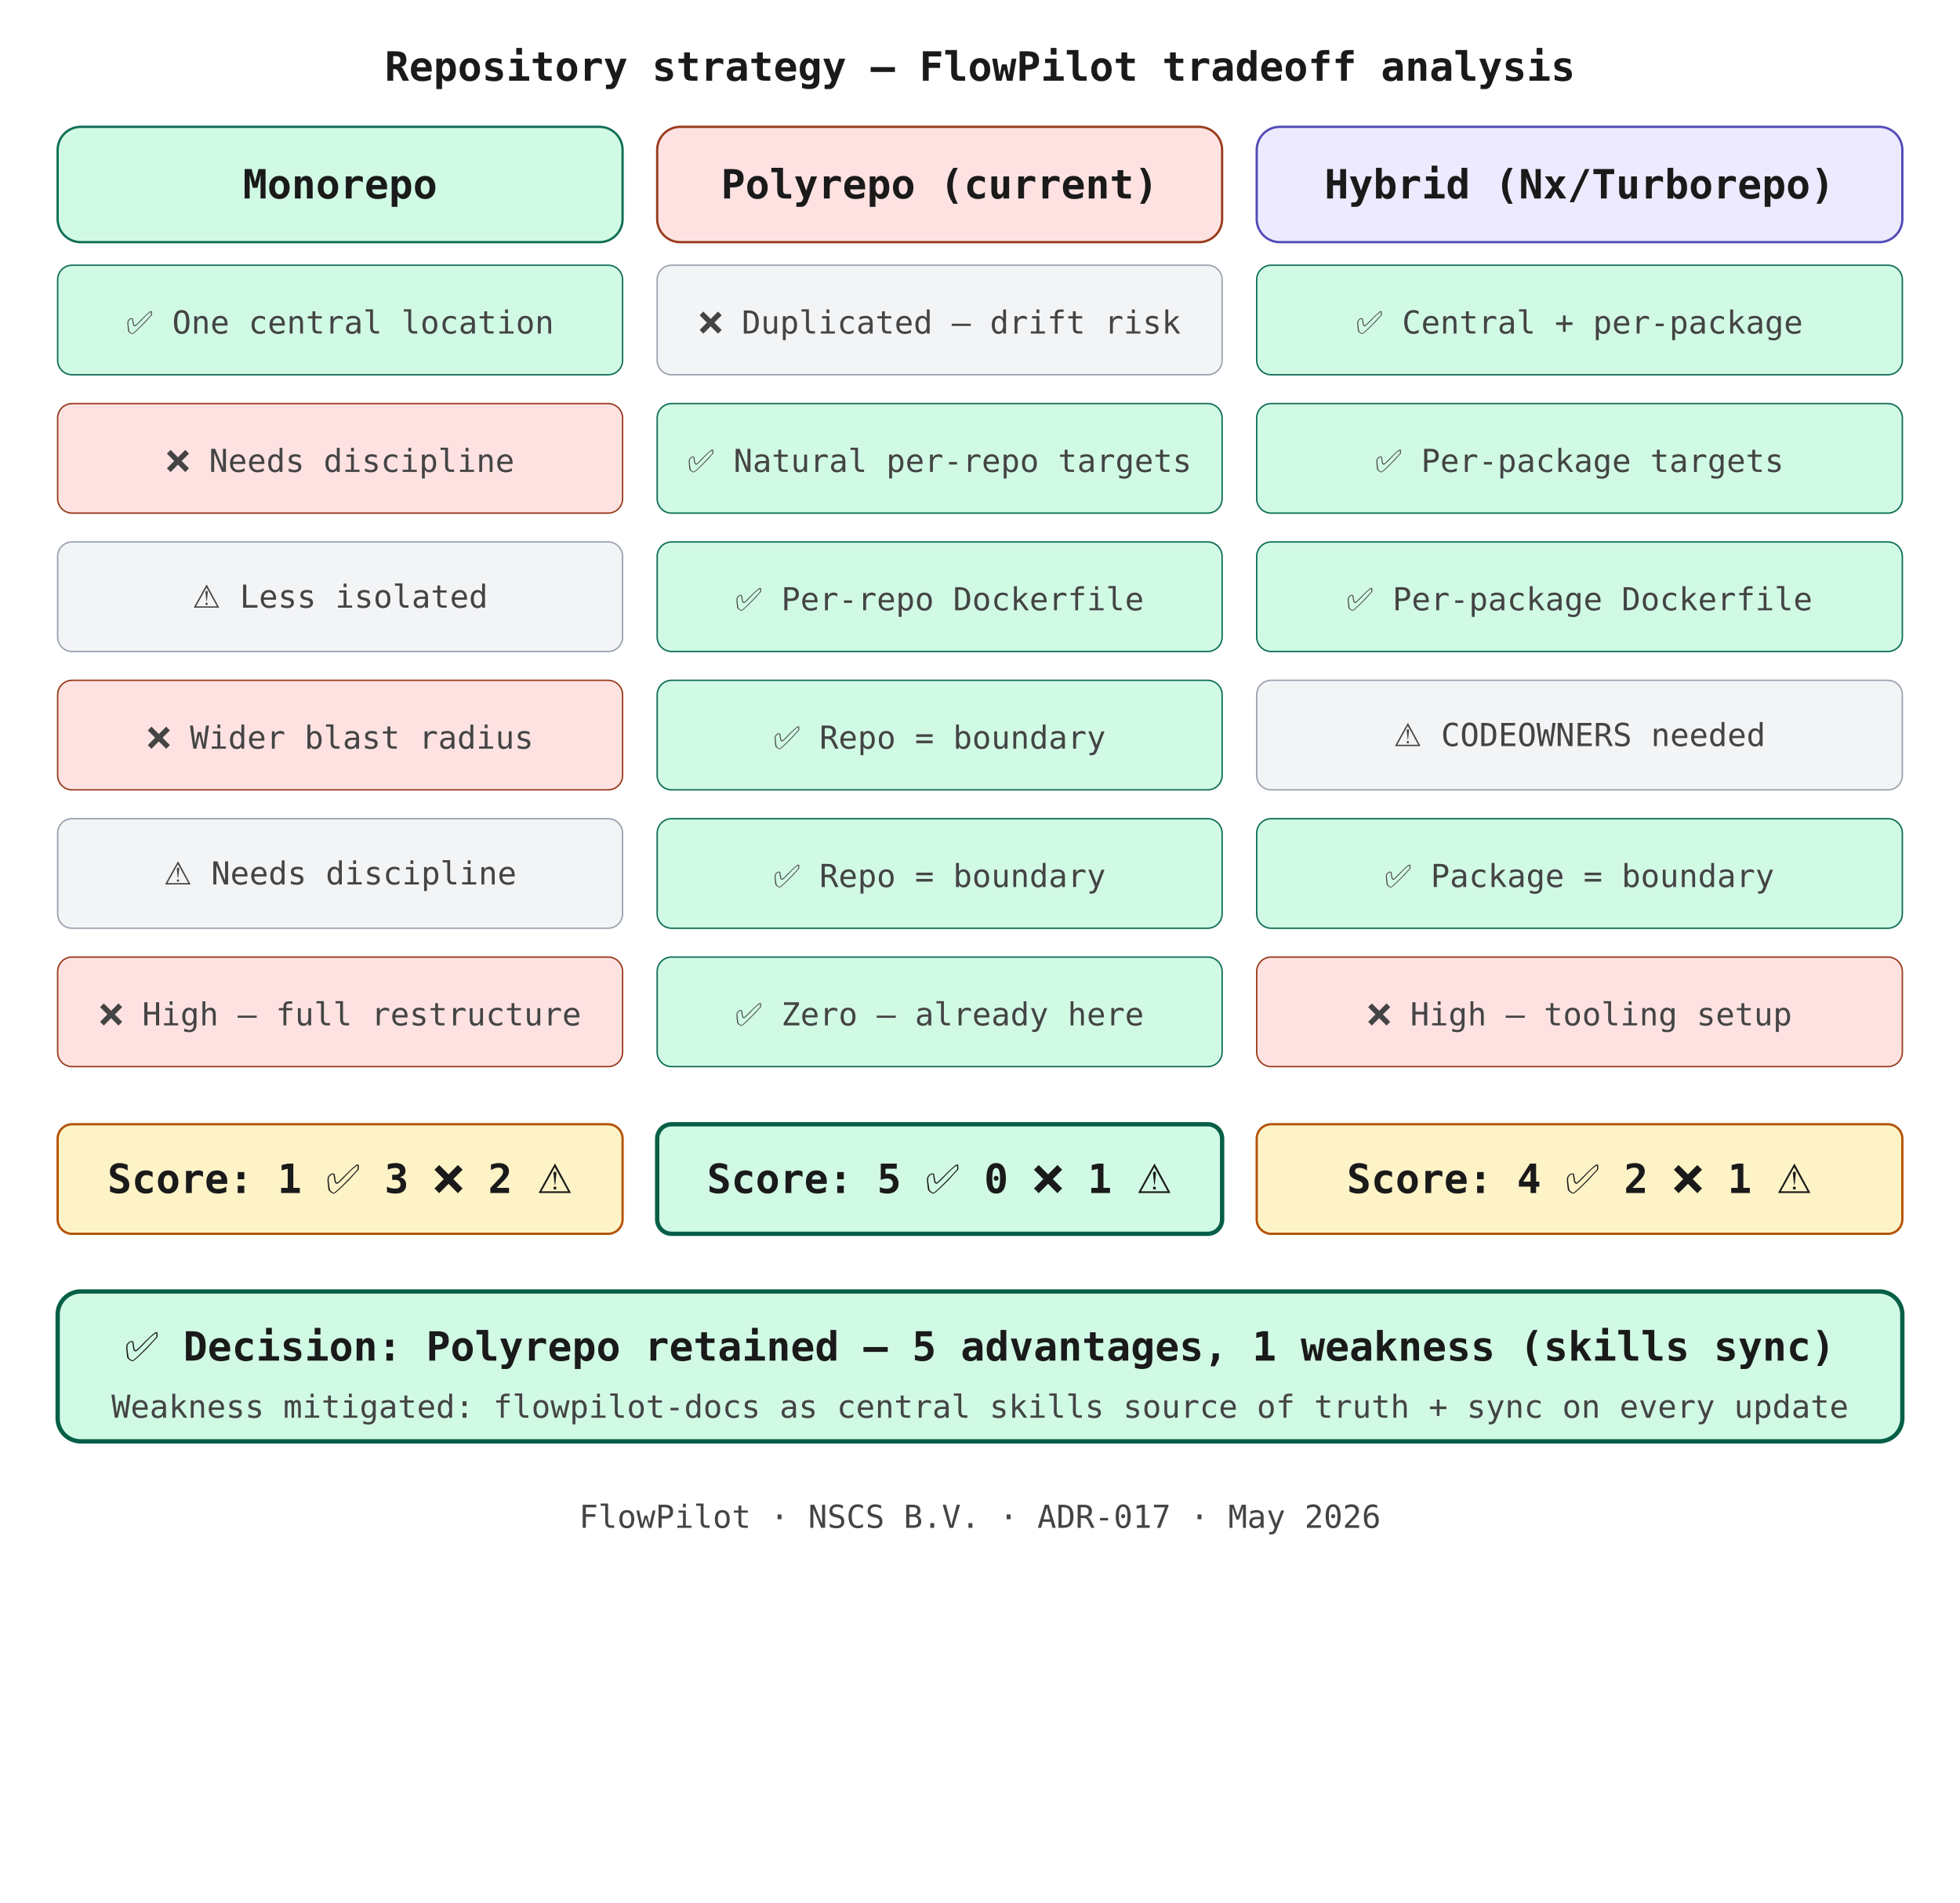
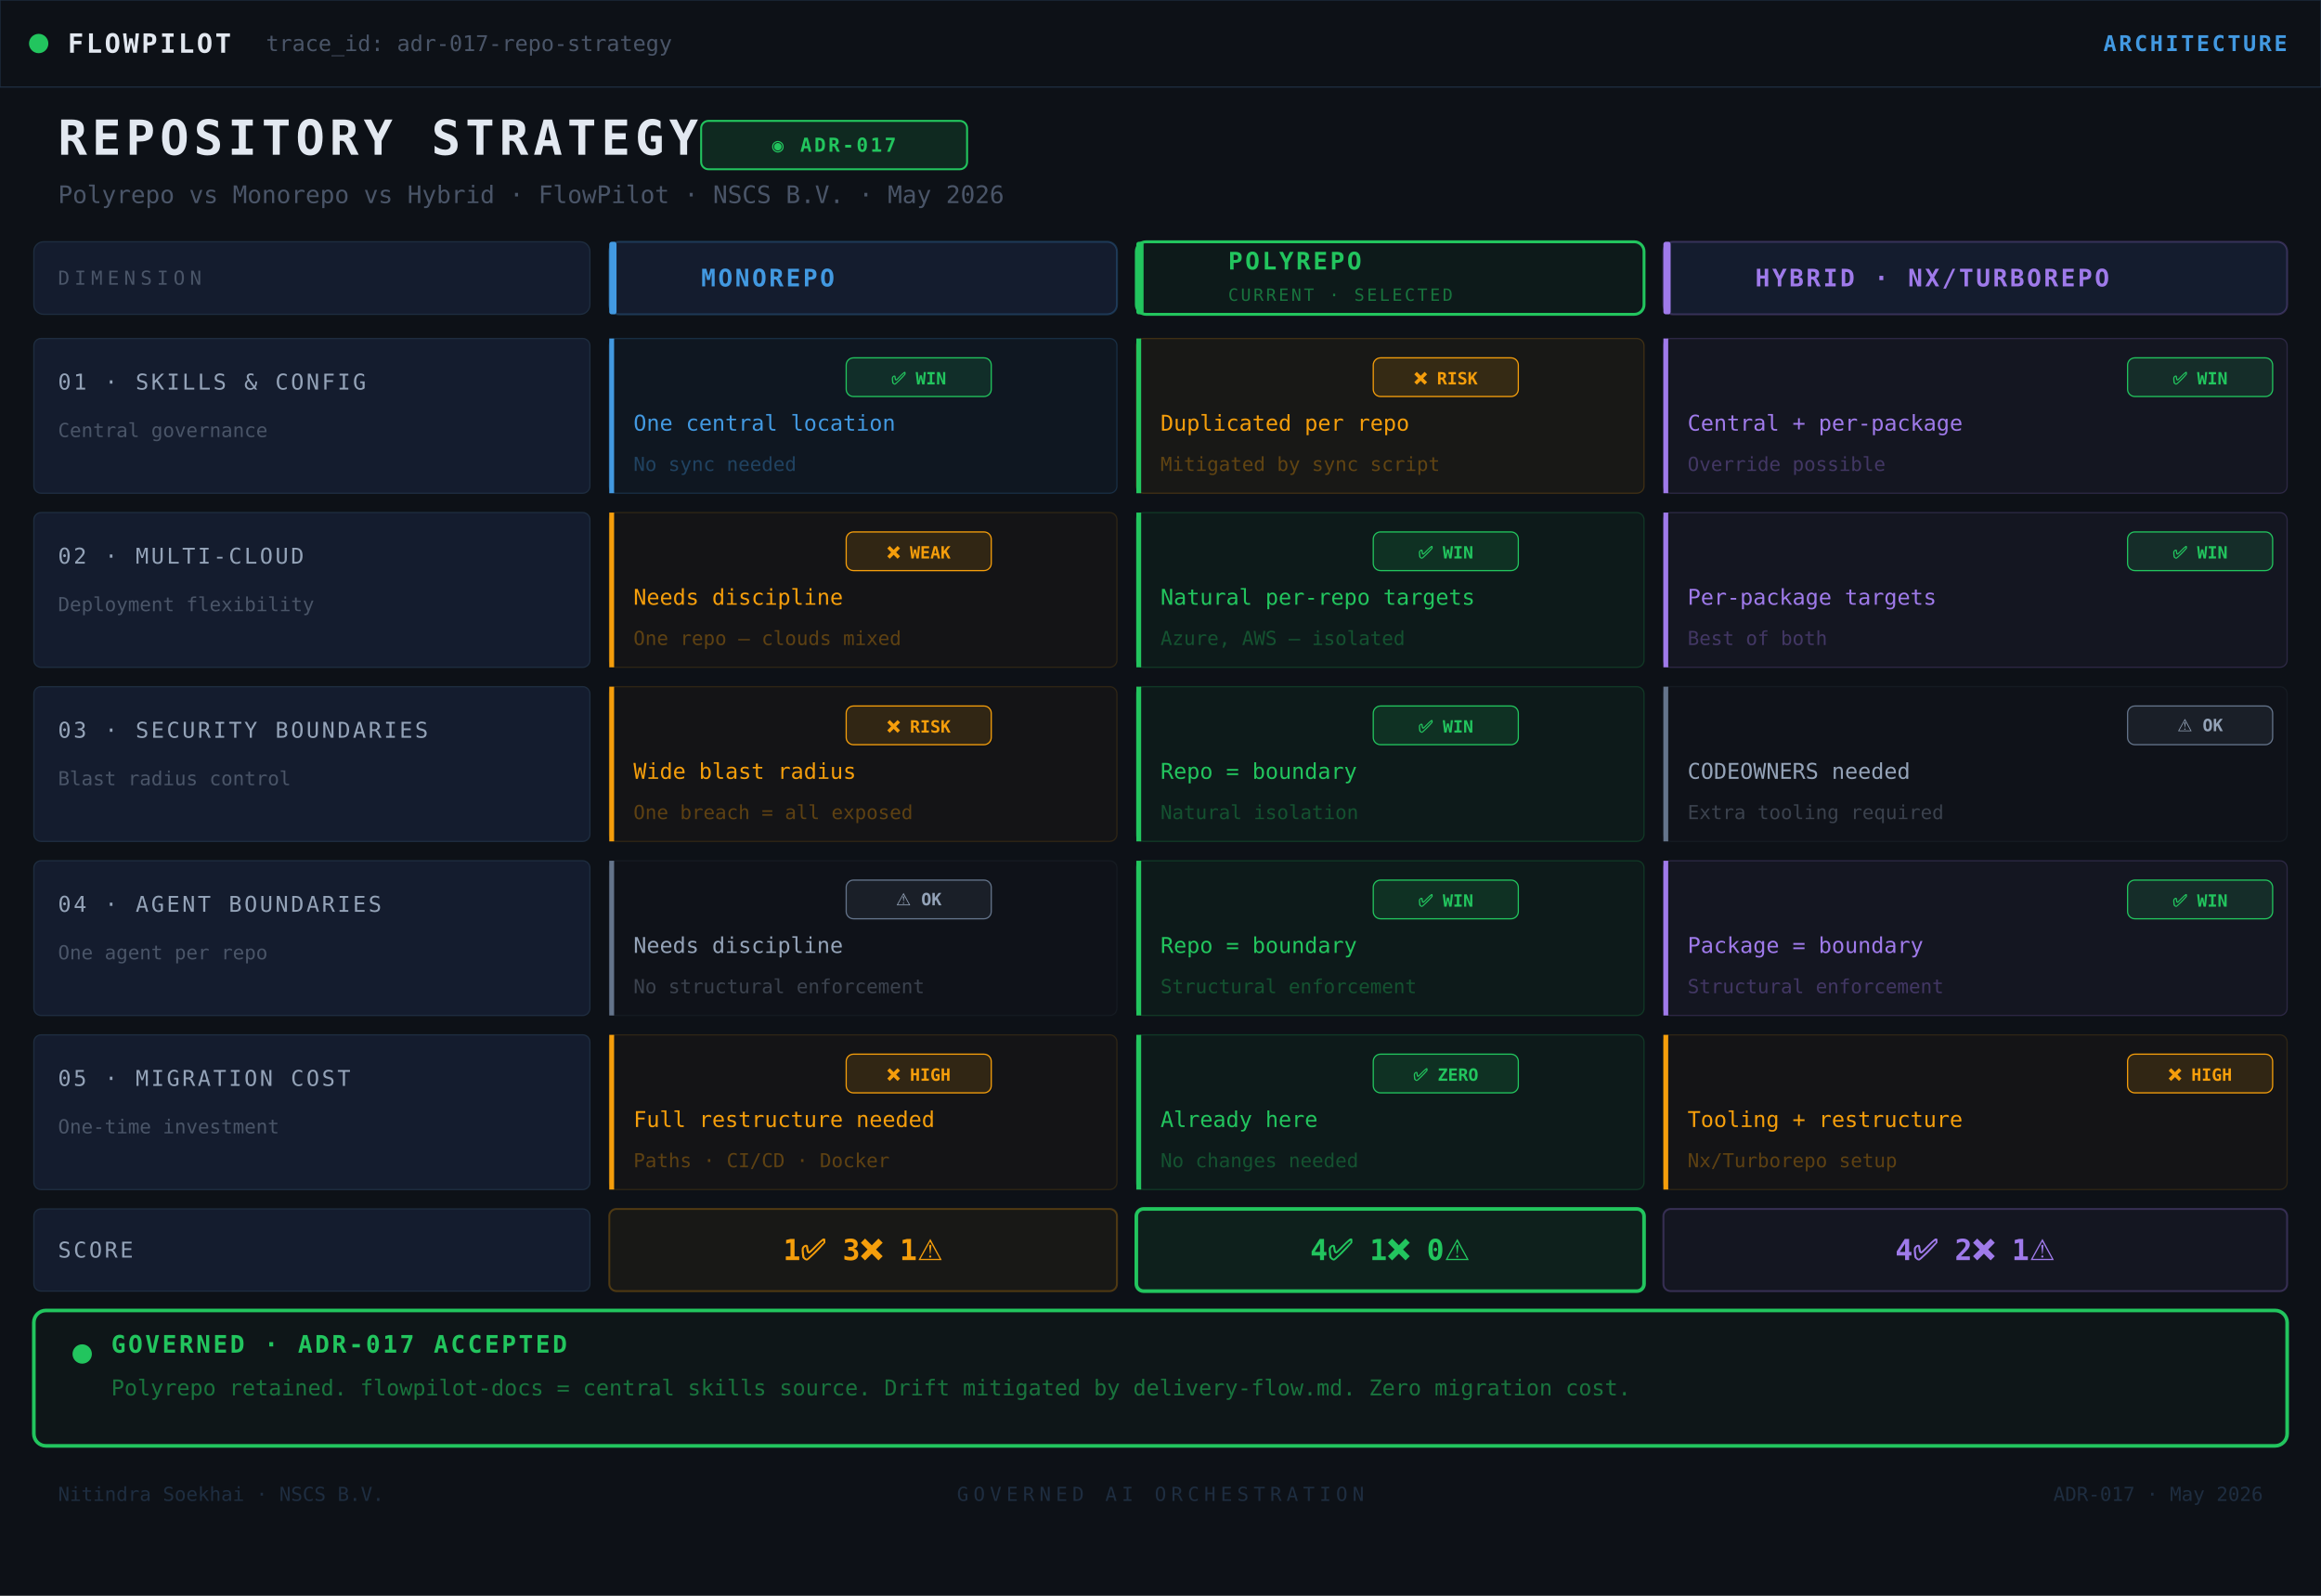
- <svg xmlns="http://www.w3.org/2000/svg" viewBox="0 0 680 660" width="680" height="660" style="background:#ffffff">
-   <style>
- .th{font-family:monospace;font-size:14px;font-weight:600;fill:#1a1a1a}
- .ts{font-family:monospace;font-size:11px;fill:#444}
- .teal-bg{fill:#d1fae5;stroke:#0f6e56}
- .coral-bg{fill:#fee2e2;stroke:#993c1d}
- .gray-bg{fill:#f3f4f6;stroke:#9ca3af}
- .purple-bg{fill:#ede9fe;stroke:#534ab7}
- </style>
-   <text class="th" x="340" y="28" text-anchor="middle">Repository strategy — FlowPilot tradeoff analysis</text>
-   <rect x="20" y="44" width="196" height="40" rx="8" class="teal-bg" stroke-width="0.8" />
-   <text class="th" x="118" y="64" text-anchor="middle" dominant-baseline="central" fill="#065f46">Monorepo</text>
-   <rect x="228" y="44" width="196" height="40" rx="8" class="coral-bg" stroke-width="0.8" />
-   <text class="th" x="326" y="64" text-anchor="middle" dominant-baseline="central" fill="#7f1d1d">Polyrepo (current)</text>
-   <rect x="436" y="44" width="224" height="40" rx="8" class="purple-bg" stroke-width="0.8" />
-   <text class="th" x="548" y="64" text-anchor="middle" dominant-baseline="central" fill="#3c3489">Hybrid (Nx/Turborepo)</text>
-   <text class="ts" x="340" y="107" text-anchor="middle" fill="#6b7280">Skills &amp; config</text>
-   <rect x="20" y="92" width="196" height="38" rx="5" class="teal-bg" stroke-width="0.5" />
-   <text class="ts" x="118" y="111" text-anchor="middle" dominant-baseline="central" fill="#065f46">✅ One central location</text>
-   <rect x="228" y="92" width="196" height="38" rx="5" class="gray-bg" stroke-width="0.5" />
-   <text class="ts" x="326" y="111" text-anchor="middle" dominant-baseline="central" fill="#374151">❌ Duplicated — drift risk</text>
-   <rect x="436" y="92" width="224" height="38" rx="5" class="teal-bg" stroke-width="0.5" />
-   <text class="ts" x="548" y="111" text-anchor="middle" dominant-baseline="central" fill="#065f46">✅ Central + per-package</text>
-   <text class="ts" x="340" y="155" text-anchor="middle" fill="#6b7280">Multi-cloud / multi-infra</text>
-   <rect x="20" y="140" width="196" height="38" rx="5" class="coral-bg" stroke-width="0.5" />
-   <text class="ts" x="118" y="159" text-anchor="middle" dominant-baseline="central" fill="#7f1d1d">❌ Needs discipline</text>
-   <rect x="228" y="140" width="196" height="38" rx="5" class="teal-bg" stroke-width="0.5" />
-   <text class="ts" x="326" y="159" text-anchor="middle" dominant-baseline="central" fill="#065f46">✅ Natural per-repo targets</text>
-   <rect x="436" y="140" width="224" height="38" rx="5" class="teal-bg" stroke-width="0.5" />
-   <text class="ts" x="548" y="159" text-anchor="middle" dominant-baseline="central" fill="#065f46">✅ Per-package targets</text>
-   <text class="ts" x="340" y="203" text-anchor="middle" fill="#6b7280">Multi-container</text>
-   <rect x="20" y="188" width="196" height="38" rx="5" class="gray-bg" stroke-width="0.5" />
-   <text class="ts" x="118" y="207" text-anchor="middle" dominant-baseline="central" fill="#374151">⚠️ Less isolated</text>
-   <rect x="228" y="188" width="196" height="38" rx="5" class="teal-bg" stroke-width="0.5" />
-   <text class="ts" x="326" y="207" text-anchor="middle" dominant-baseline="central" fill="#065f46">✅ Per-repo Dockerfile</text>
-   <rect x="436" y="188" width="224" height="38" rx="5" class="teal-bg" stroke-width="0.5" />
-   <text class="ts" x="548" y="207" text-anchor="middle" dominant-baseline="central" fill="#065f46">✅ Per-package Dockerfile</text>
-   <text class="ts" x="340" y="251" text-anchor="middle" fill="#6b7280">Security boundaries</text>
-   <rect x="20" y="236" width="196" height="38" rx="5" class="coral-bg" stroke-width="0.5" />
-   <text class="ts" x="118" y="255" text-anchor="middle" dominant-baseline="central" fill="#7f1d1d">❌ Wider blast radius</text>
-   <rect x="228" y="236" width="196" height="38" rx="5" class="teal-bg" stroke-width="0.5" />
-   <text class="ts" x="326" y="255" text-anchor="middle" dominant-baseline="central" fill="#065f46">✅ Repo = boundary</text>
-   <rect x="436" y="236" width="224" height="38" rx="5" class="gray-bg" stroke-width="0.5" />
-   <text class="ts" x="548" y="255" text-anchor="middle" dominant-baseline="central" fill="#374151">⚠️ CODEOWNERS needed</text>
-   <text class="ts" x="340" y="299" text-anchor="middle" fill="#6b7280">Agent boundaries</text>
-   <rect x="20" y="284" width="196" height="38" rx="5" class="gray-bg" stroke-width="0.5" />
-   <text class="ts" x="118" y="303" text-anchor="middle" dominant-baseline="central" fill="#374151">⚠️ Needs discipline</text>
-   <rect x="228" y="284" width="196" height="38" rx="5" class="teal-bg" stroke-width="0.5" />
-   <text class="ts" x="326" y="303" text-anchor="middle" dominant-baseline="central" fill="#065f46">✅ Repo = boundary</text>
-   <rect x="436" y="284" width="224" height="38" rx="5" class="teal-bg" stroke-width="0.5" />
-   <text class="ts" x="548" y="303" text-anchor="middle" dominant-baseline="central" fill="#065f46">✅ Package = boundary</text>
-   <text class="ts" x="340" y="347" text-anchor="middle" fill="#6b7280">Migration cost</text>
-   <rect x="20" y="332" width="196" height="38" rx="5" class="coral-bg" stroke-width="0.5" />
-   <text class="ts" x="118" y="351" text-anchor="middle" dominant-baseline="central" fill="#7f1d1d">❌ High — full restructure</text>
-   <rect x="228" y="332" width="196" height="38" rx="5" class="teal-bg" stroke-width="0.5" />
-   <text class="ts" x="326" y="351" text-anchor="middle" dominant-baseline="central" fill="#065f46">✅ Zero — already here</text>
-   <rect x="436" y="332" width="224" height="38" rx="5" class="coral-bg" stroke-width="0.5" />
-   <text class="ts" x="548" y="351" text-anchor="middle" dominant-baseline="central" fill="#7f1d1d">❌ High — tooling setup</text>
-   <rect x="20" y="390" width="196" height="38" rx="5" fill="#fef3c7" stroke="#b45309" stroke-width="0.8" />
-   <text class="th" x="118" y="409" text-anchor="middle" dominant-baseline="central" fill="#92400e">Score: 1 ✅  3 ❌  2 ⚠️</text>
-   <rect x="228" y="390" width="196" height="38" rx="5" fill="#d1fae5" stroke="#065f46" stroke-width="1.5" />
-   <text class="th" x="326" y="409" text-anchor="middle" dominant-baseline="central" fill="#065f46">Score: 5 ✅  0 ❌  1 ⚠️</text>
-   <rect x="436" y="390" width="224" height="38" rx="5" fill="#fef3c7" stroke="#b45309" stroke-width="0.8" />
-   <text class="th" x="548" y="409" text-anchor="middle" dominant-baseline="central" fill="#92400e">Score: 4 ✅  2 ❌  1 ⚠️</text>
-   <rect x="20" y="448" width="640" height="52" rx="8" fill="#d1fae5" stroke="#065f46" stroke-width="1.5" />
-   <text class="th" x="340" y="466" text-anchor="middle" dominant-baseline="central" fill="#065f46">✅ Decision: Polyrepo retained — 5 advantages, 1 weakness (skills sync)</text>
-   <text class="ts" x="340" y="488" text-anchor="middle" dominant-baseline="central" fill="#065f46">Weakness mitigated: flowpilot-docs as central skills source of truth + sync on every update</text>
-   <text class="ts" x="340" y="530" text-anchor="middle" fill="#9ca3af">FlowPilot · NSCS B.V. · ADR-017 · May 2026</text>
+ <svg xmlns="http://www.w3.org/2000/svg" viewBox="0 0 960 660" width="960" height="660">
+   <rect width="960" height="660" fill="#0d1117" />
+   <rect x="0" y="0" width="960" height="36" fill="#0d1117" stroke="#1e2d40" stroke-width="0.5" />
+   <circle cx="16" cy="18" r="4" fill="#22c55e" />
+   <text x="28" y="18" dominant-baseline="central" fill="#e2e8f0" font-family="monospace" font-size="11" font-weight="700" letter-spacing="1">FLOWPILOT</text>
+   <text x="110" y="18" dominant-baseline="central" fill="#4a5568" font-family="monospace" font-size="9">trace_id: adr-017-repo-strategy</text>
+   <text x="870" y="18" dominant-baseline="central" fill="#4299e1" font-family="monospace" font-size="9" font-weight="700" letter-spacing="1">ARCHITECTURE</text>
+   <text x="24" y="64" fill="#e2e8f0" font-family="monospace" font-size="20" font-weight="700" letter-spacing="2">REPOSITORY STRATEGY</text>
+   <rect x="290" y="50" width="110" height="20" rx="3" fill="#22c55e22" stroke="#22c55e" stroke-width="0.8" />
+   <text x="345" y="60" text-anchor="middle" dominant-baseline="central" fill="#22c55e" font-family="monospace" font-size="8" font-weight="700" letter-spacing="1">◉ ADR-017</text>
+   <text x="24" y="84" fill="#4a5568" font-family="monospace" font-size="10">Polyrepo vs Monorepo vs Hybrid · FlowPilot · NSCS B.V. · May 2026</text>
+   <rect x="14" y="100" width="230" height="30" rx="4" fill="#141c2e" stroke="#1e2d40" stroke-width="0.5" />
+   <text x="24" y="115" dominant-baseline="central" fill="#4a5568" font-family="monospace" font-size="8" letter-spacing="2">DIMENSION</text>
+   <rect x="252" y="100" width="210" height="30" rx="4" fill="#141c2e" stroke="#4299e144" stroke-width="0.8" />
+   <rect x="252" y="100" width="3" height="30" rx="1" fill="#4299e1" />
+   <text x="290" y="115" dominant-baseline="central" fill="#4299e1" font-family="monospace" font-size="10" font-weight="700" letter-spacing="1">MONOREPO</text>
+   <rect x="470" y="100" width="210" height="30" rx="4" fill="#22c55e0d" stroke="#22c55e" stroke-width="1.2" />
+   <rect x="470" y="100" width="3" height="30" rx="1" fill="#22c55e" />
+   <text x="508" y="108" dominant-baseline="central" fill="#22c55e" font-family="monospace" font-size="10" font-weight="700" letter-spacing="1">POLYREPO</text>
+   <text x="508" y="122" dominant-baseline="central" fill="#22c55e88" font-family="monospace" font-size="7" letter-spacing="1">CURRENT · SELECTED</text>
+   <rect x="688" y="100" width="258" height="30" rx="4" fill="#141c2e" stroke="#9f7aea44" stroke-width="0.8" />
+   <rect x="688" y="100" width="3" height="30" rx="1" fill="#9f7aea" />
+   <text x="726" y="115" dominant-baseline="central" fill="#9f7aea" font-family="monospace" font-size="10" font-weight="700" letter-spacing="1">HYBRID · NX/TURBOREPO</text>
+   <rect x="14" y="140" width="230" height="64" rx="3" fill="#141c2e" stroke="#1e2d40" stroke-width="0.5" />
+   <text x="24" y="158" dominant-baseline="central" fill="#94a3b8" font-family="monospace" font-size="9" letter-spacing="1">01 · SKILLS &amp; CONFIG</text>
+   <text x="24" y="178" dominant-baseline="central" fill="#4a5568" font-family="monospace" font-size="8">Central governance</text>
+   <rect x="252" y="140" width="210" height="64" rx="3" fill="#4299e10d" stroke="#4299e133" stroke-width="0.5" />
+   <rect x="252" y="140" width="2" height="64" fill="#4299e1" />
+   <rect x="350" y="148" width="60" height="16" rx="3" fill="#22c55e22" stroke="#22c55e" stroke-width="0.5" />
+   <text x="380" y="156" text-anchor="middle" dominant-baseline="central" fill="#22c55e" font-family="monospace" font-size="7" font-weight="700">✅ WIN</text>
+   <text x="262" y="175" dominant-baseline="central" fill="#4299e1" font-family="monospace" font-size="9">One central location</text>
+   <text x="262" y="192" dominant-baseline="central" fill="#4299e155" font-family="monospace" font-size="8">No sync needed</text>
+   <rect x="470" y="140" width="210" height="64" rx="3" fill="#f59e0b0d" stroke="#f59e0b33" stroke-width="0.5" />
+   <rect x="470" y="140" width="2" height="64" fill="#22c55e" />
+   <rect x="568" y="148" width="60" height="16" rx="3" fill="#f59e0b22" stroke="#f59e0b" stroke-width="0.5" />
+   <text x="598" y="156" text-anchor="middle" dominant-baseline="central" fill="#f59e0b" font-family="monospace" font-size="7" font-weight="700">❌ RISK</text>
+   <text x="480" y="175" dominant-baseline="central" fill="#f59e0b" font-family="monospace" font-size="9">Duplicated per repo</text>
+   <text x="480" y="192" dominant-baseline="central" fill="#f59e0b55" font-family="monospace" font-size="8">Mitigated by sync script</text>
+   <rect x="688" y="140" width="258" height="64" rx="3" fill="#9f7aea0d" stroke="#9f7aea33" stroke-width="0.5" />
+   <rect x="688" y="140" width="2" height="64" fill="#9f7aea" />
+   <rect x="880" y="148" width="60" height="16" rx="3" fill="#22c55e22" stroke="#22c55e" stroke-width="0.5" />
+   <text x="910" y="156" text-anchor="middle" dominant-baseline="central" fill="#22c55e" font-family="monospace" font-size="7" font-weight="700">✅ WIN</text>
+   <text x="698" y="175" dominant-baseline="central" fill="#9f7aea" font-family="monospace" font-size="9">Central + per-package</text>
+   <text x="698" y="192" dominant-baseline="central" fill="#9f7aea55" font-family="monospace" font-size="8">Override possible</text>
+   <rect x="14" y="212" width="230" height="64" rx="3" fill="#141c2e" stroke="#1e2d40" stroke-width="0.5" />
+   <text x="24" y="230" dominant-baseline="central" fill="#94a3b8" font-family="monospace" font-size="9" letter-spacing="1">02 · MULTI-CLOUD</text>
+   <text x="24" y="250" dominant-baseline="central" fill="#4a5568" font-family="monospace" font-size="8">Deployment flexibility</text>
+   <rect x="252" y="212" width="210" height="64" rx="3" fill="#f59e0b08" stroke="#f59e0b22" stroke-width="0.5" />
+   <rect x="252" y="212" width="2" height="64" fill="#f59e0b" />
+   <rect x="350" y="220" width="60" height="16" rx="3" fill="#f59e0b22" stroke="#f59e0b" stroke-width="0.5" />
+   <text x="380" y="228" text-anchor="middle" dominant-baseline="central" fill="#f59e0b" font-family="monospace" font-size="7" font-weight="700">❌ WEAK</text>
+   <text x="262" y="247" dominant-baseline="central" fill="#f59e0b" font-family="monospace" font-size="9">Needs discipline</text>
+   <text x="262" y="264" dominant-baseline="central" fill="#f59e0b55" font-family="monospace" font-size="8">One repo — clouds mixed</text>
+   <rect x="470" y="212" width="210" height="64" rx="3" fill="#22c55e0d" stroke="#22c55e33" stroke-width="0.5" />
+   <rect x="470" y="212" width="2" height="64" fill="#22c55e" />
+   <rect x="568" y="220" width="60" height="16" rx="3" fill="#22c55e22" stroke="#22c55e" stroke-width="0.5" />
+   <text x="598" y="228" text-anchor="middle" dominant-baseline="central" fill="#22c55e" font-family="monospace" font-size="7" font-weight="700">✅ WIN</text>
+   <text x="480" y="247" dominant-baseline="central" fill="#22c55e" font-family="monospace" font-size="9">Natural per-repo targets</text>
+   <text x="480" y="264" dominant-baseline="central" fill="#22c55e55" font-family="monospace" font-size="8">Azure, AWS — isolated</text>
+   <rect x="688" y="212" width="258" height="64" rx="3" fill="#9f7aea0d" stroke="#9f7aea33" stroke-width="0.5" />
+   <rect x="688" y="212" width="2" height="64" fill="#9f7aea" />
+   <rect x="880" y="220" width="60" height="16" rx="3" fill="#22c55e22" stroke="#22c55e" stroke-width="0.5" />
+   <text x="910" y="228" text-anchor="middle" dominant-baseline="central" fill="#22c55e" font-family="monospace" font-size="7" font-weight="700">✅ WIN</text>
+   <text x="698" y="247" dominant-baseline="central" fill="#9f7aea" font-family="monospace" font-size="9">Per-package targets</text>
+   <text x="698" y="264" dominant-baseline="central" fill="#9f7aea55" font-family="monospace" font-size="8">Best of both</text>
+   <rect x="14" y="284" width="230" height="64" rx="3" fill="#141c2e" stroke="#1e2d40" stroke-width="0.5" />
+   <text x="24" y="302" dominant-baseline="central" fill="#94a3b8" font-family="monospace" font-size="9" letter-spacing="1">03 · SECURITY BOUNDARIES</text>
+   <text x="24" y="322" dominant-baseline="central" fill="#4a5568" font-family="monospace" font-size="8">Blast radius control</text>
+   <rect x="252" y="284" width="210" height="64" rx="3" fill="#f59e0b08" stroke="#f59e0b22" stroke-width="0.5" />
+   <rect x="252" y="284" width="2" height="64" fill="#f59e0b" />
+   <rect x="350" y="292" width="60" height="16" rx="3" fill="#f59e0b22" stroke="#f59e0b" stroke-width="0.5" />
+   <text x="380" y="300" text-anchor="middle" dominant-baseline="central" fill="#f59e0b" font-family="monospace" font-size="7" font-weight="700">❌ RISK</text>
+   <text x="262" y="319" dominant-baseline="central" fill="#f59e0b" font-family="monospace" font-size="9">Wide blast radius</text>
+   <text x="262" y="336" dominant-baseline="central" fill="#f59e0b55" font-family="monospace" font-size="8">One breach = all exposed</text>
+   <rect x="470" y="284" width="210" height="64" rx="3" fill="#22c55e0d" stroke="#22c55e33" stroke-width="0.5" />
+   <rect x="470" y="284" width="2" height="64" fill="#22c55e" />
+   <rect x="568" y="292" width="60" height="16" rx="3" fill="#22c55e22" stroke="#22c55e" stroke-width="0.5" />
+   <text x="598" y="300" text-anchor="middle" dominant-baseline="central" fill="#22c55e" font-family="monospace" font-size="7" font-weight="700">✅ WIN</text>
+   <text x="480" y="319" dominant-baseline="central" fill="#22c55e" font-family="monospace" font-size="9">Repo = boundary</text>
+   <text x="480" y="336" dominant-baseline="central" fill="#22c55e55" font-family="monospace" font-size="8">Natural isolation</text>
+   <rect x="688" y="284" width="258" height="64" rx="3" fill="#4a556808" stroke="#4a556822" stroke-width="0.5" />
+   <rect x="688" y="284" width="2" height="64" fill="#64748b" />
+   <rect x="880" y="292" width="60" height="16" rx="3" fill="#64748b22" stroke="#64748b" stroke-width="0.5" />
+   <text x="910" y="300" text-anchor="middle" dominant-baseline="central" fill="#94a3b8" font-family="monospace" font-size="7" font-weight="700">⚠️ OK</text>
+   <text x="698" y="319" dominant-baseline="central" fill="#94a3b8" font-family="monospace" font-size="9">CODEOWNERS needed</text>
+   <text x="698" y="336" dominant-baseline="central" fill="#94a3b855" font-family="monospace" font-size="8">Extra tooling required</text>
+   <rect x="14" y="356" width="230" height="64" rx="3" fill="#141c2e" stroke="#1e2d40" stroke-width="0.5" />
+   <text x="24" y="374" dominant-baseline="central" fill="#94a3b8" font-family="monospace" font-size="9" letter-spacing="1">04 · AGENT BOUNDARIES</text>
+   <text x="24" y="394" dominant-baseline="central" fill="#4a5568" font-family="monospace" font-size="8">One agent per repo</text>
+   <rect x="252" y="356" width="210" height="64" rx="3" fill="#4a556808" stroke="#4a556822" stroke-width="0.5" />
+   <rect x="252" y="356" width="2" height="64" fill="#64748b" />
+   <rect x="350" y="364" width="60" height="16" rx="3" fill="#64748b22" stroke="#64748b" stroke-width="0.5" />
+   <text x="380" y="372" text-anchor="middle" dominant-baseline="central" fill="#94a3b8" font-family="monospace" font-size="7" font-weight="700">⚠️ OK</text>
+   <text x="262" y="391" dominant-baseline="central" fill="#94a3b8" font-family="monospace" font-size="9">Needs discipline</text>
+   <text x="262" y="408" dominant-baseline="central" fill="#94a3b855" font-family="monospace" font-size="8">No structural enforcement</text>
+   <rect x="470" y="356" width="210" height="64" rx="3" fill="#22c55e0d" stroke="#22c55e33" stroke-width="0.5" />
+   <rect x="470" y="356" width="2" height="64" fill="#22c55e" />
+   <rect x="568" y="364" width="60" height="16" rx="3" fill="#22c55e22" stroke="#22c55e" stroke-width="0.5" />
+   <text x="598" y="372" text-anchor="middle" dominant-baseline="central" fill="#22c55e" font-family="monospace" font-size="7" font-weight="700">✅ WIN</text>
+   <text x="480" y="391" dominant-baseline="central" fill="#22c55e" font-family="monospace" font-size="9">Repo = boundary</text>
+   <text x="480" y="408" dominant-baseline="central" fill="#22c55e55" font-family="monospace" font-size="8">Structural enforcement</text>
+   <rect x="688" y="356" width="258" height="64" rx="3" fill="#9f7aea0d" stroke="#9f7aea33" stroke-width="0.5" />
+   <rect x="688" y="356" width="2" height="64" fill="#9f7aea" />
+   <rect x="880" y="364" width="60" height="16" rx="3" fill="#22c55e22" stroke="#22c55e" stroke-width="0.5" />
+   <text x="910" y="372" text-anchor="middle" dominant-baseline="central" fill="#22c55e" font-family="monospace" font-size="7" font-weight="700">✅ WIN</text>
+   <text x="698" y="391" dominant-baseline="central" fill="#9f7aea" font-family="monospace" font-size="9">Package = boundary</text>
+   <text x="698" y="408" dominant-baseline="central" fill="#9f7aea55" font-family="monospace" font-size="8">Structural enforcement</text>
+   <rect x="14" y="428" width="230" height="64" rx="3" fill="#141c2e" stroke="#1e2d40" stroke-width="0.5" />
+   <text x="24" y="446" dominant-baseline="central" fill="#94a3b8" font-family="monospace" font-size="9" letter-spacing="1">05 · MIGRATION COST</text>
+   <text x="24" y="466" dominant-baseline="central" fill="#4a5568" font-family="monospace" font-size="8">One-time investment</text>
+   <rect x="252" y="428" width="210" height="64" rx="3" fill="#f59e0b08" stroke="#f59e0b22" stroke-width="0.5" />
+   <rect x="252" y="428" width="2" height="64" fill="#f59e0b" />
+   <rect x="350" y="436" width="60" height="16" rx="3" fill="#f59e0b22" stroke="#f59e0b" stroke-width="0.5" />
+   <text x="380" y="444" text-anchor="middle" dominant-baseline="central" fill="#f59e0b" font-family="monospace" font-size="7" font-weight="700">❌ HIGH</text>
+   <text x="262" y="463" dominant-baseline="central" fill="#f59e0b" font-family="monospace" font-size="9">Full restructure needed</text>
+   <text x="262" y="480" dominant-baseline="central" fill="#f59e0b55" font-family="monospace" font-size="8">Paths · CI/CD · Docker</text>
+   <rect x="470" y="428" width="210" height="64" rx="3" fill="#22c55e0d" stroke="#22c55e33" stroke-width="0.5" />
+   <rect x="470" y="428" width="2" height="64" fill="#22c55e" />
+   <rect x="568" y="436" width="60" height="16" rx="3" fill="#22c55e22" stroke="#22c55e" stroke-width="0.5" />
+   <text x="598" y="444" text-anchor="middle" dominant-baseline="central" fill="#22c55e" font-family="monospace" font-size="7" font-weight="700">✅ ZERO</text>
+   <text x="480" y="463" dominant-baseline="central" fill="#22c55e" font-family="monospace" font-size="9">Already here</text>
+   <text x="480" y="480" dominant-baseline="central" fill="#22c55e55" font-family="monospace" font-size="8">No changes needed</text>
+   <rect x="688" y="428" width="258" height="64" rx="3" fill="#f59e0b08" stroke="#f59e0b22" stroke-width="0.5" />
+   <rect x="688" y="428" width="2" height="64" fill="#f59e0b" />
+   <rect x="880" y="436" width="60" height="16" rx="3" fill="#f59e0b22" stroke="#f59e0b" stroke-width="0.5" />
+   <text x="910" y="444" text-anchor="middle" dominant-baseline="central" fill="#f59e0b" font-family="monospace" font-size="7" font-weight="700">❌ HIGH</text>
+   <text x="698" y="463" dominant-baseline="central" fill="#f59e0b" font-family="monospace" font-size="9">Tooling + restructure</text>
+   <text x="698" y="480" dominant-baseline="central" fill="#f59e0b55" font-family="monospace" font-size="8">Nx/Turborepo setup</text>
+   <rect x="14" y="500" width="230" height="34" rx="3" fill="#141c2e" stroke="#1e2d40" stroke-width="0.5" />
+   <text x="24" y="517" dominant-baseline="central" fill="#94a3b8" font-family="monospace" font-size="9" letter-spacing="1">SCORE</text>
+   <rect x="252" y="500" width="210" height="34" rx="3" fill="#f59e0b0d" stroke="#f59e0b44" stroke-width="0.8" />
+   <text x="357" y="517" text-anchor="middle" dominant-baseline="central" fill="#f59e0b" font-family="monospace" font-size="12" font-weight="700">1✅  3❌  1⚠️</text>
+   <rect x="470" y="500" width="210" height="34" rx="3" fill="#22c55e15" stroke="#22c55e" stroke-width="1.5" />
+   <text x="575" y="517" text-anchor="middle" dominant-baseline="central" fill="#22c55e" font-family="monospace" font-size="12" font-weight="700">4✅  1❌  0⚠️</text>
+   <rect x="688" y="500" width="258" height="34" rx="3" fill="#9f7aea0d" stroke="#9f7aea44" stroke-width="0.8" />
+   <text x="817" y="517" text-anchor="middle" dominant-baseline="central" fill="#9f7aea" font-family="monospace" font-size="12" font-weight="700">4✅  2❌  1⚠️</text>
+   <rect x="14" y="542" width="932" height="56" rx="5" fill="#22c55e08" stroke="#22c55e" stroke-width="1.5" />
+   <circle cx="34" cy="560" r="4" fill="#22c55e" />
+   <text x="46" y="556" dominant-baseline="central" fill="#22c55e" font-family="monospace" font-size="10" font-weight="700" letter-spacing="1">GOVERNED · ADR-017 ACCEPTED</text>
+   <text x="46" y="574" dominant-baseline="central" fill="#22c55e88" font-family="monospace" font-size="9">Polyrepo retained. flowpilot-docs = central skills source. Drift mitigated by delivery-flow.md. Zero migration cost.</text>
+   <text x="24" y="618" dominant-baseline="central" fill="#1e2d40" font-family="monospace" font-size="8">Nitindra Soekhai · NSCS B.V.</text>
+   <text x="480" y="618" text-anchor="middle" dominant-baseline="central" fill="#1e2d40" font-family="monospace" font-size="8" letter-spacing="2">GOVERNED AI ORCHESTRATION</text>
+   <text x="936" y="618" text-anchor="end" dominant-baseline="central" fill="#1e2d40" font-family="monospace" font-size="8">ADR-017 · May 2026</text>
</svg>
